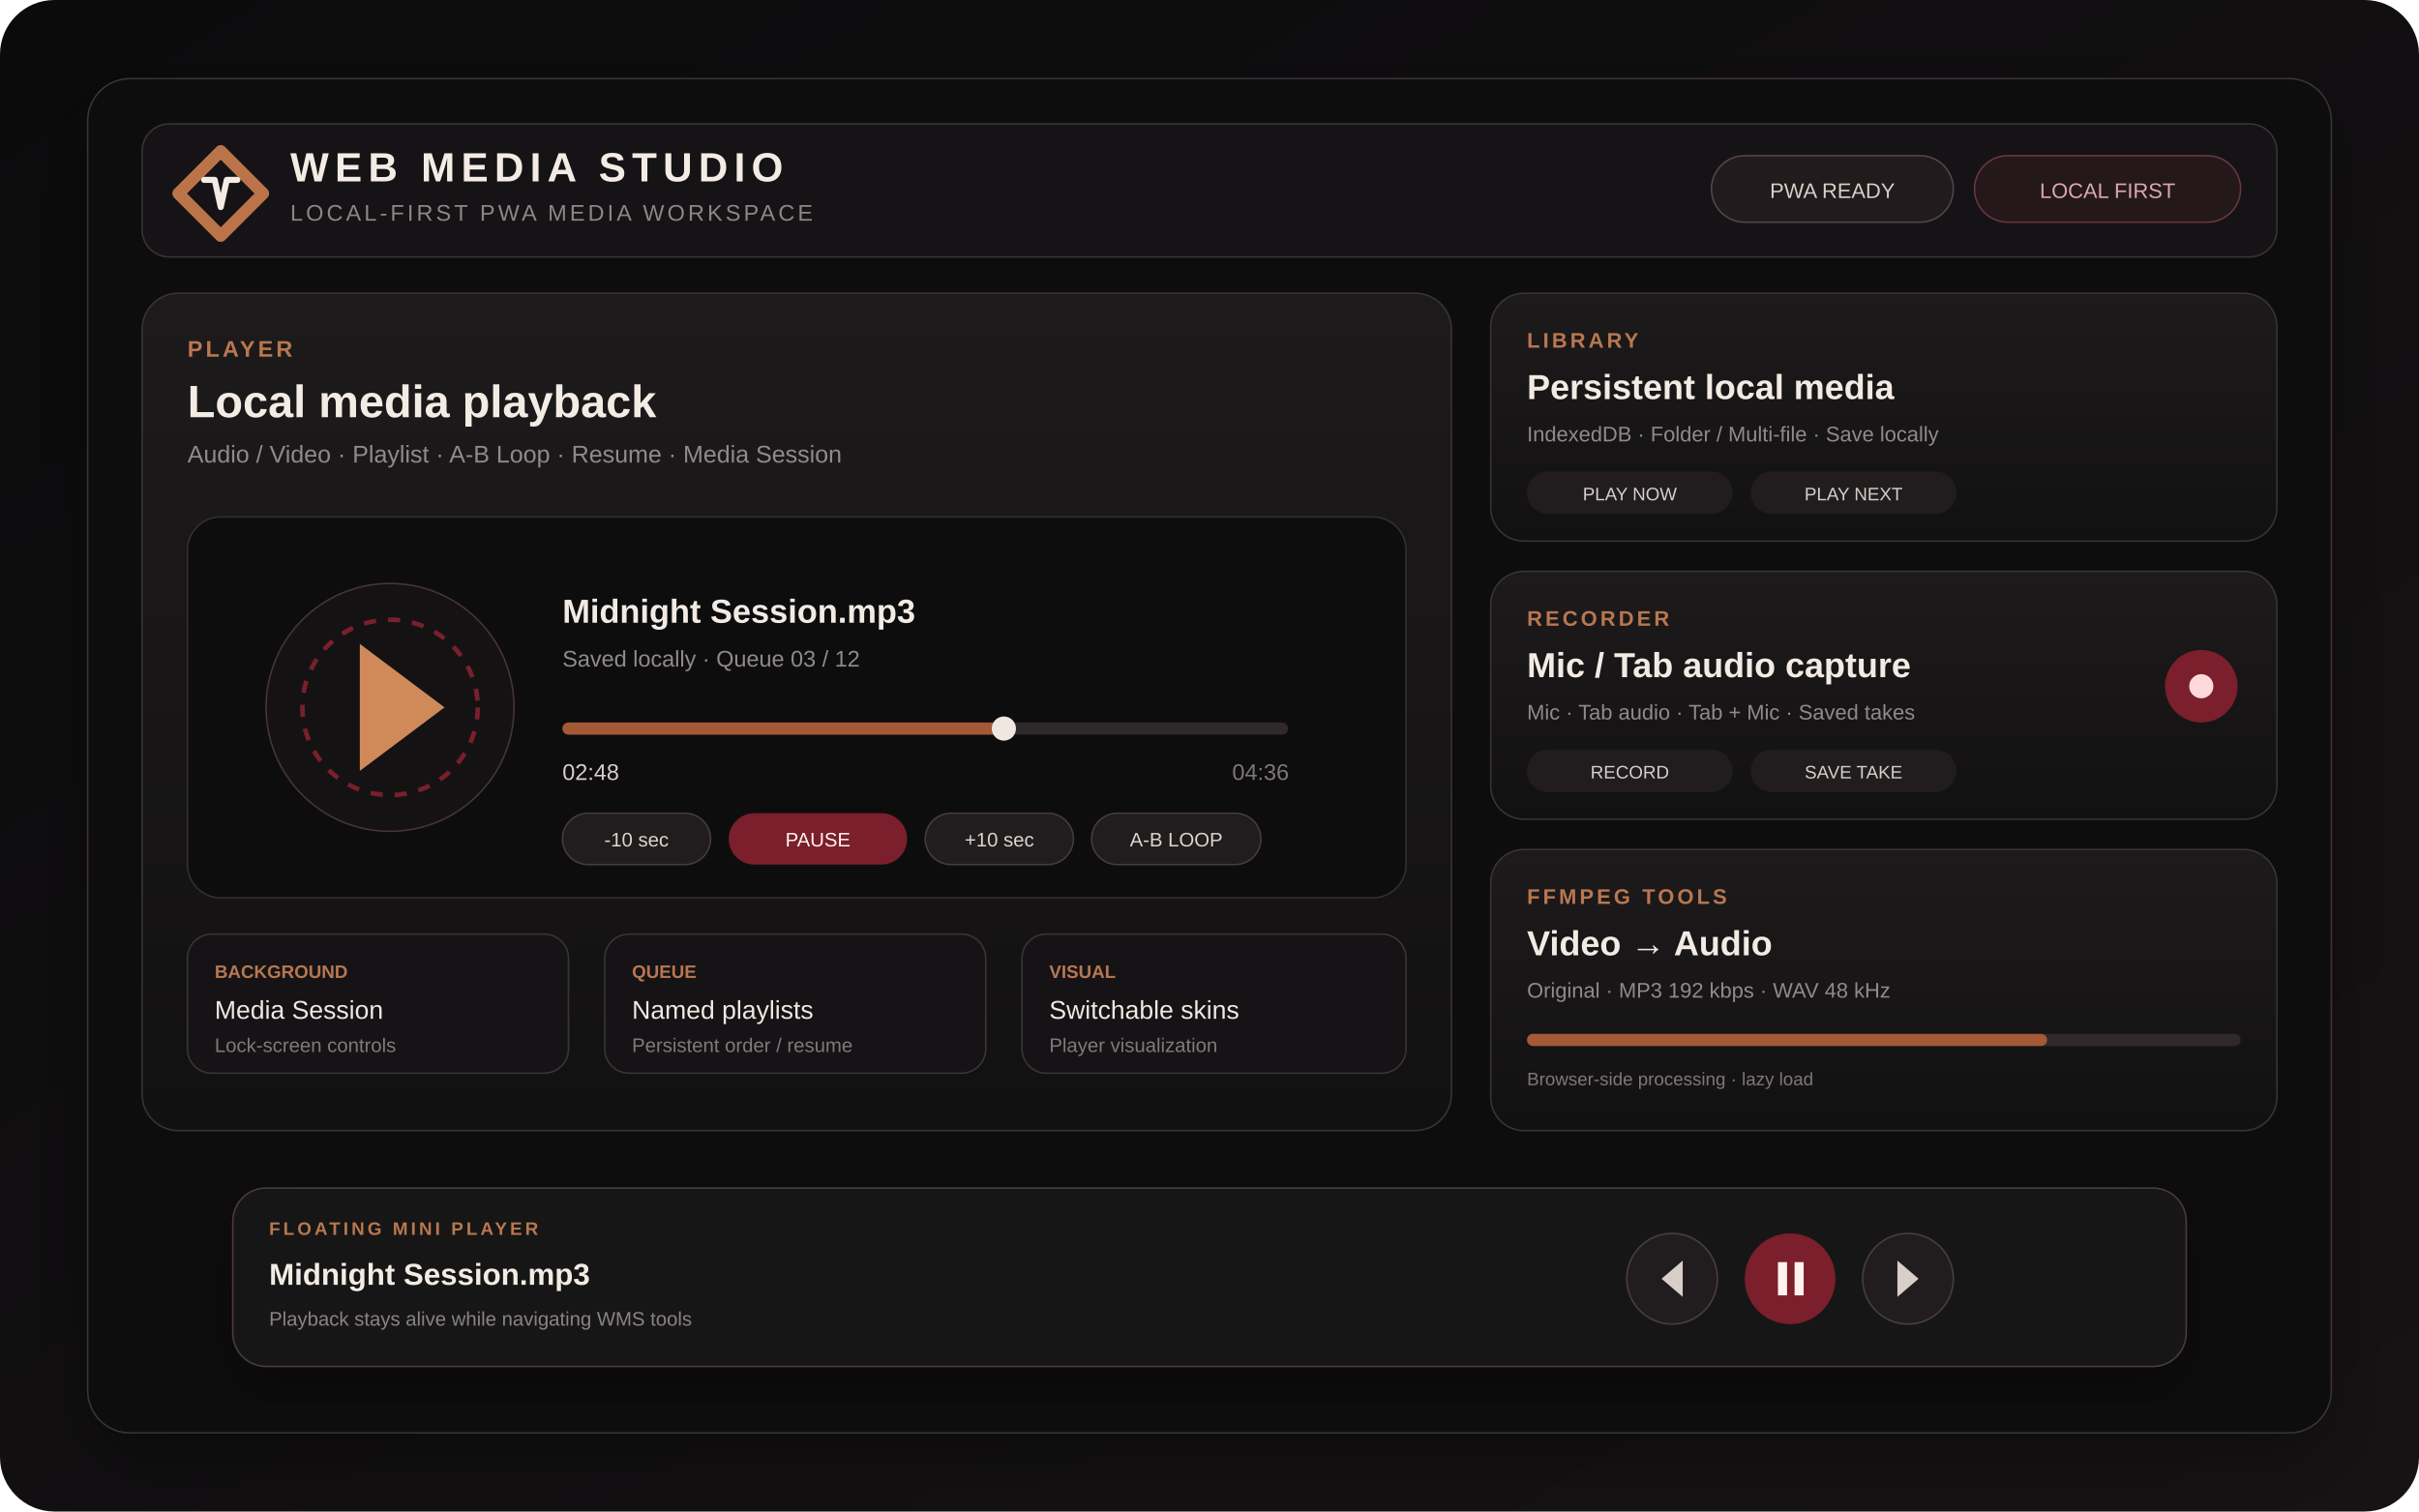
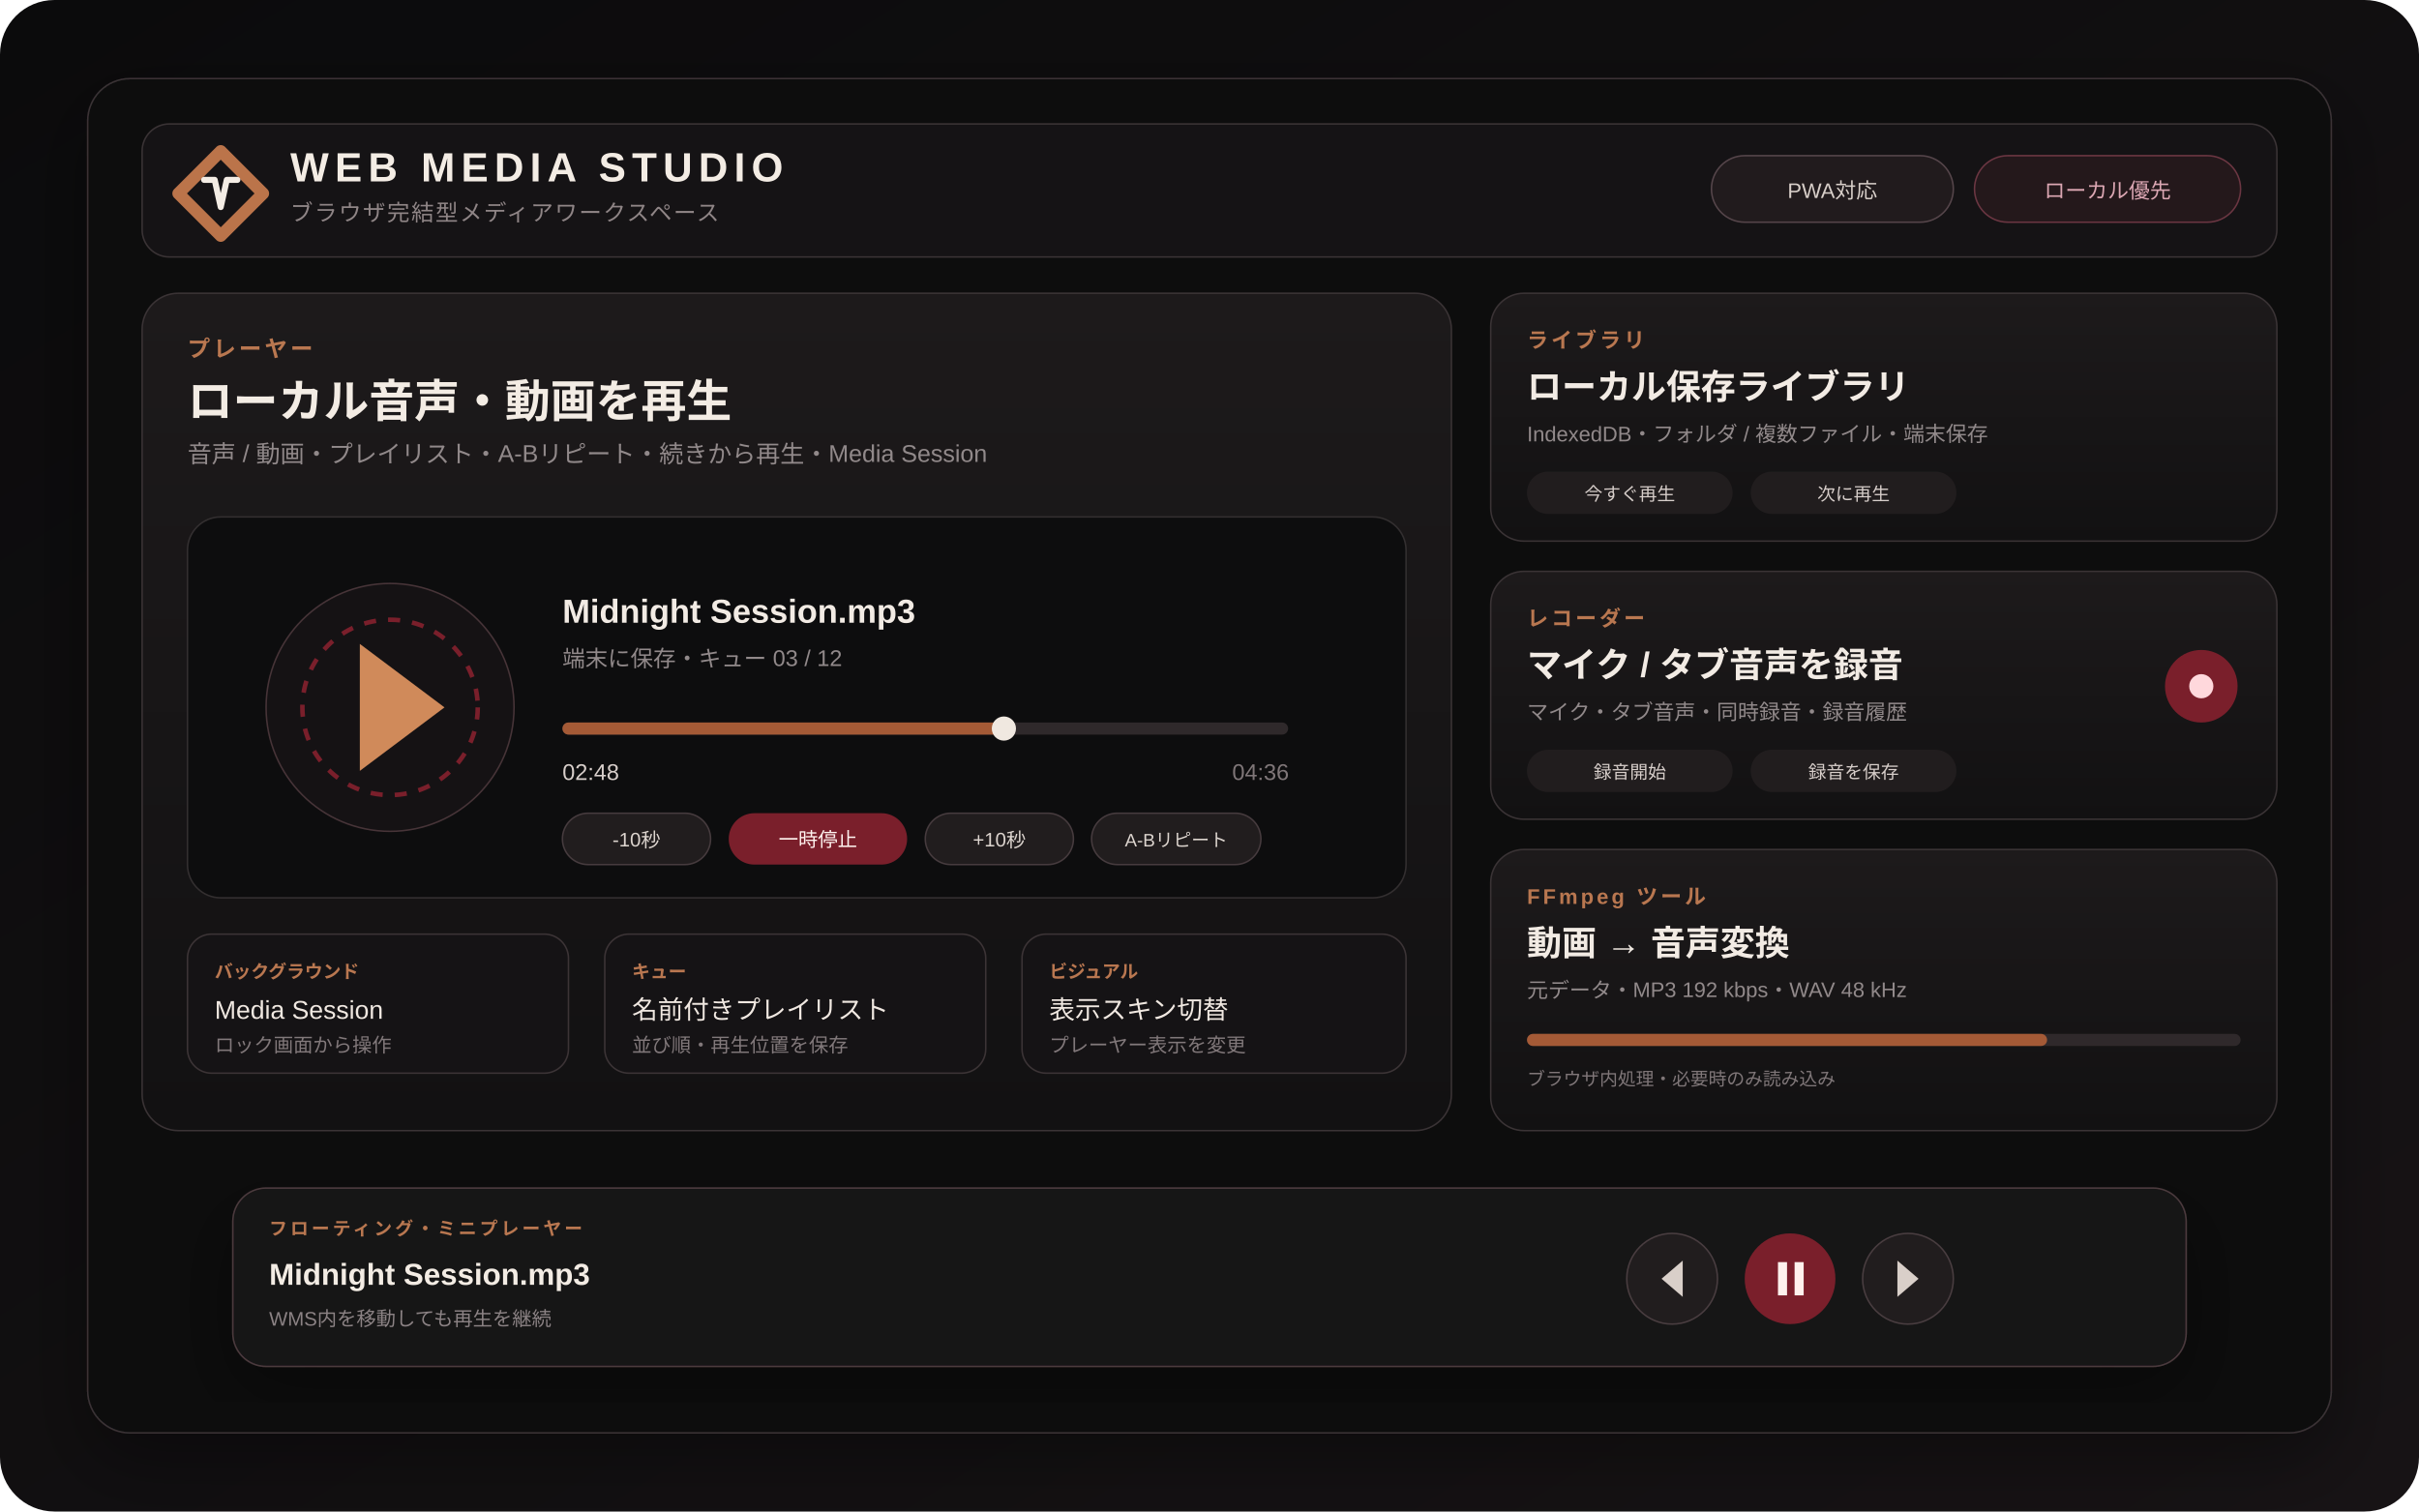
<svg xmlns="http://www.w3.org/2000/svg" viewBox="0 0 1600 1000" role="img" aria-labelledby="title desc">
  <defs>
    <linearGradient id="bg" x1="0" y1="0" x2="1" y2="1">
      <stop offset="0" stop-color="#0b0b0c" />
      <stop offset="1" stop-color="#171315" />
    </linearGradient>
    <linearGradient id="panel" x1="0" y1="0" x2="0" y2="1">
      <stop offset="0" stop-color="#1d1a1b" />
      <stop offset="1" stop-color="#121112" />
    </linearGradient>
    <filter id="shadow" x="-20%" y="-20%" width="140%" height="140%">
      <feDropShadow dx="0" dy="18" stdDeviation="24" flood-color="#000" flood-opacity=".35" />
    </filter>
  </defs>
  <rect width="1600" height="1000" rx="36" fill="url(#bg)" />
  <rect x="58" y="52" width="1484" height="896" rx="28" fill="#0f0f10" stroke="#3a3335" filter="url(#shadow)" />
  <g transform="translate(94 82)">
    <rect x="0" y="0" width="1412" height="88" rx="18" fill="#151315" stroke="#3a3335" />
    <g transform="translate(24 18)">
      <path d="M28 0 56 28 28 56 0 28Z" fill="none" stroke="#bb744a" stroke-width="8" stroke-linejoin="round" />
      <path d="M17 19h7l4 18 4-18h7" fill="none" stroke="#f3ece4" stroke-width="4" stroke-linecap="round" stroke-linejoin="round" />
    </g>
-     <text x="98" y="38" fill="#f3ece4" font-size="27" font-family="Arial, sans-serif" font-weight="700" letter-spacing="4">WEB MEDIA STUDIO</text>
-     <text x="98" y="64" fill="#8f8586" font-size="15" font-family="Arial, sans-serif" letter-spacing="2">LOCAL-FIRST PWA MEDIA WORKSPACE</text>
-     <g transform="translate(1038 21)" font-family="Arial, sans-serif" font-size="14">
+     <text x="98" y="38" fill="#f3ece4" font-size="27" font-family="'Noto Sans JP','Yu Gothic','Hiragino Kaku Gothic ProN',Arial,sans-serif" font-weight="700" letter-spacing="4">WEB MEDIA STUDIO</text>
+     <text x="98" y="64" fill="#8f8586" font-size="15" font-family="'Noto Sans JP','Yu Gothic','Hiragino Kaku Gothic ProN',Arial,sans-serif" letter-spacing="1">ブラウザ完結型メディアワークスペース</text>
+     <g transform="translate(1038 21)" font-family="'Noto Sans JP','Yu Gothic','Hiragino Kaku Gothic ProN',Arial,sans-serif" font-size="14">
      <rect width="160" height="44" rx="22" fill="#211b1d" stroke="#55454a" />
-       <text x="80" y="28" fill="#d8cfc9" text-anchor="middle">PWA READY</text>
+       <text x="80" y="28" fill="#d8cfc9" text-anchor="middle">PWA対応</text>
      <rect x="174" width="176" height="44" rx="22" fill="#24181b" stroke="#6b3642" />
-       <text x="262" y="28" fill="#dca7b3" text-anchor="middle">LOCAL FIRST</text>
+       <text x="262" y="28" fill="#dca7b3" text-anchor="middle">ローカル優先</text>
    </g>
  </g>
-   <g transform="translate(94 194)" font-family="Arial, sans-serif">
+   <g transform="translate(94 194)" font-family="'Noto Sans JP','Yu Gothic','Hiragino Kaku Gothic ProN',Arial,sans-serif">
    <rect x="0" y="0" width="866" height="554" rx="24" fill="url(#panel)" stroke="#3a3335" />
-     <text x="30" y="42" fill="#b97750" font-size="15" font-weight="700" letter-spacing="2">PLAYER</text>
-     <text x="30" y="82" fill="#f3ece4" font-size="30" font-weight="700">Local media playback</text>
-     <text x="30" y="112" fill="#91898a" font-size="16">Audio / Video · Playlist · A-B Loop · Resume · Media Session</text>
+     <text x="30" y="42" fill="#b97750" font-size="15" font-weight="700" letter-spacing="2">プレーヤー</text>
+     <text x="30" y="82" fill="#f3ece4" font-size="30" font-weight="700">ローカル音声・動画を再生</text>
+     <text x="30" y="112" fill="#91898a" font-size="16">音声 / 動画・プレイリスト・A-Bリピート・続きから再生・Media Session</text>
    <g transform="translate(30 148)">
      <rect width="806" height="252" rx="22" fill="#0d0d0e" stroke="#332f30" />
      <g transform="translate(42 38)">
        <circle cx="92" cy="88" r="82" fill="#151214" stroke="#473438" />
        <circle cx="92" cy="88" r="58" fill="none" stroke="#7a1f2b" stroke-width="3" stroke-dasharray="8 8" />
        <path d="M72 46 128 88 72 130Z" fill="#d08a5a" />
      </g>
      <text x="248" y="70" fill="#f2ebe4" font-size="22" font-weight="700">Midnight Session.mp3</text>
-       <text x="248" y="99" fill="#91898a" font-size="15">Saved locally · Queue 03 / 12</text>
+       <text x="248" y="99" fill="#91898a" font-size="15">端末に保存・キュー 03 / 12</text>
      <rect x="248" y="136" width="480" height="8" rx="4" fill="#2f292b" />
      <rect x="248" y="136" width="292" height="8" rx="4" fill="#a45a36" />
      <circle cx="540" cy="140" r="8" fill="#f0e8e0" />
      <text x="248" y="174" fill="#d7ceca" font-size="15">02:48</text>
      <text x="691" y="174" fill="#7f7678" font-size="15">04:36</text>
      <g transform="translate(248 196)">
        <rect width="98" height="34" rx="17" fill="#211d1e" stroke="#463b3e" />
-         <text x="49" y="22" fill="#ddd5cf" font-size="13" text-anchor="middle">-10 sec</text>
+         <text x="49" y="22" fill="#ddd5cf" font-size="13" text-anchor="middle">-10秒</text>
        <rect x="110" width="118" height="34" rx="17" fill="#7a1f2b" />
-         <text x="169" y="22" fill="#fff3ef" font-size="13" text-anchor="middle">PAUSE</text>
+         <text x="169" y="22" fill="#fff3ef" font-size="13" text-anchor="middle">一時停止</text>
        <rect x="240" width="98" height="34" rx="17" fill="#211d1e" stroke="#463b3e" />
-         <text x="289" y="22" fill="#ddd5cf" font-size="13" text-anchor="middle">+10 sec</text>
+         <text x="289" y="22" fill="#ddd5cf" font-size="13" text-anchor="middle">+10秒</text>
        <rect x="350" width="112" height="34" rx="17" fill="#211d1e" stroke="#463b3e" />
-         <text x="406" y="22" fill="#ddd5cf" font-size="13" text-anchor="middle">A-B LOOP</text>
+         <text x="406" y="22" fill="#ddd5cf" font-size="12" text-anchor="middle">A-Bリピート</text>
      </g>
    </g>
    <g transform="translate(30 424)">
      <rect width="252" height="92" rx="16" fill="#151315" stroke="#3c3436" />
-       <text x="18" y="29" fill="#b97750" font-size="12" font-weight="700">BACKGROUND</text>
+       <text x="18" y="29" fill="#b97750" font-size="12" font-weight="700">バックグラウンド</text>
      <text x="18" y="56" fill="#f0e8e1" font-size="17">Media Session</text>
-       <text x="18" y="78" fill="#81787a" font-size="13">Lock-screen controls</text>
+       <text x="18" y="78" fill="#81787a" font-size="13">ロック画面から操作</text>
      <rect x="276" width="252" height="92" rx="16" fill="#151315" stroke="#3c3436" />
-       <text x="294" y="29" fill="#b97750" font-size="12" font-weight="700">QUEUE</text>
-       <text x="294" y="56" fill="#f0e8e1" font-size="17">Named playlists</text>
-       <text x="294" y="78" fill="#81787a" font-size="13">Persistent order / resume</text>
+       <text x="294" y="29" fill="#b97750" font-size="12" font-weight="700">キュー</text>
+       <text x="294" y="56" fill="#f0e8e1" font-size="17">名前付きプレイリスト</text>
+       <text x="294" y="78" fill="#81787a" font-size="13">並び順・再生位置を保存</text>
      <rect x="552" width="254" height="92" rx="16" fill="#151315" stroke="#3c3436" />
-       <text x="570" y="29" fill="#b97750" font-size="12" font-weight="700">VISUAL</text>
-       <text x="570" y="56" fill="#f0e8e1" font-size="17">Switchable skins</text>
-       <text x="570" y="78" fill="#81787a" font-size="13">Player visualization</text>
+       <text x="570" y="29" fill="#b97750" font-size="12" font-weight="700">ビジュアル</text>
+       <text x="570" y="56" fill="#f0e8e1" font-size="17">表示スキン切替</text>
+       <text x="570" y="78" fill="#81787a" font-size="13">プレーヤー表示を変更</text>
    </g>
  </g>
-   <g transform="translate(986 194)" font-family="Arial, sans-serif">
+   <g transform="translate(986 194)" font-family="'Noto Sans JP','Yu Gothic','Hiragino Kaku Gothic ProN',Arial,sans-serif">
    <g>
      <rect width="520" height="164" rx="22" fill="url(#panel)" stroke="#3a3335" />
-       <text x="24" y="36" fill="#b97750" font-size="14" font-weight="700" letter-spacing="2">LIBRARY</text>
-       <text x="24" y="70" fill="#f2ebe4" font-size="23" font-weight="700">Persistent local media</text>
-       <text x="24" y="98" fill="#91898a" font-size="14">IndexedDB · Folder / Multi-file · Save locally</text>
+       <text x="24" y="36" fill="#b97750" font-size="14" font-weight="700" letter-spacing="2">ライブラリ</text>
+       <text x="24" y="70" fill="#f2ebe4" font-size="23" font-weight="700">ローカル保存ライブラリ</text>
+       <text x="24" y="98" fill="#91898a" font-size="14">IndexedDB・フォルダ / 複数ファイル・端末保存</text>
      <g transform="translate(24 118)">
        <rect width="136" height="28" rx="14" fill="#211d1e" />
-         <text x="68" y="19" fill="#d7ceca" font-size="12" text-anchor="middle">PLAY NOW</text>
+         <text x="68" y="19" fill="#d7ceca" font-size="12" text-anchor="middle">今すぐ再生</text>
        <rect x="148" width="136" height="28" rx="14" fill="#211d1e" />
-         <text x="216" y="19" fill="#d7ceca" font-size="12" text-anchor="middle">PLAY NEXT</text>
+         <text x="216" y="19" fill="#d7ceca" font-size="12" text-anchor="middle">次に再生</text>
      </g>
    </g>
    <g transform="translate(0 184)">
      <rect width="520" height="164" rx="22" fill="url(#panel)" stroke="#3a3335" />
-       <text x="24" y="36" fill="#b97750" font-size="14" font-weight="700" letter-spacing="2">RECORDER</text>
-       <text x="24" y="70" fill="#f2ebe4" font-size="23" font-weight="700">Mic / Tab audio capture</text>
-       <text x="24" y="98" fill="#91898a" font-size="14">Mic · Tab audio · Tab + Mic · Saved takes</text>
+       <text x="24" y="36" fill="#b97750" font-size="14" font-weight="700" letter-spacing="2">レコーダー</text>
+       <text x="24" y="70" fill="#f2ebe4" font-size="23" font-weight="700">マイク / タブ音声を録音</text>
+       <text x="24" y="98" fill="#91898a" font-size="14">マイク・タブ音声・同時録音・録音履歴</text>
      <circle cx="470" cy="76" r="24" fill="#7a1f2b" />
      <circle cx="470" cy="76" r="8" fill="#ffd8dc" />
      <g transform="translate(24 118)">
        <rect width="136" height="28" rx="14" fill="#211d1e" />
-         <text x="68" y="19" fill="#d7ceca" font-size="12" text-anchor="middle">RECORD</text>
+         <text x="68" y="19" fill="#d7ceca" font-size="12" text-anchor="middle">録音開始</text>
        <rect x="148" width="136" height="28" rx="14" fill="#211d1e" />
-         <text x="216" y="19" fill="#d7ceca" font-size="12" text-anchor="middle">SAVE TAKE</text>
+         <text x="216" y="19" fill="#d7ceca" font-size="12" text-anchor="middle">録音を保存</text>
      </g>
    </g>
    <g transform="translate(0 368)">
      <rect width="520" height="186" rx="22" fill="url(#panel)" stroke="#3a3335" />
-       <text x="24" y="36" fill="#b97750" font-size="14" font-weight="700" letter-spacing="2">FFMPEG TOOLS</text>
-       <text x="24" y="70" fill="#f2ebe4" font-size="23" font-weight="700">Video → Audio</text>
-       <text x="24" y="98" fill="#91898a" font-size="14">Original · MP3 192 kbps · WAV 48 kHz</text>
+       <text x="24" y="36" fill="#b97750" font-size="14" font-weight="700" letter-spacing="2">FFmpeg ツール</text>
+       <text x="24" y="70" fill="#f2ebe4" font-size="23" font-weight="700">動画 → 音声変換</text>
+       <text x="24" y="98" fill="#91898a" font-size="14">元データ・MP3 192 kbps・WAV 48 kHz</text>
      <rect x="24" y="122" width="472" height="8" rx="4" fill="#2f292b" />
      <rect x="24" y="122" width="344" height="8" rx="4" fill="#a45a36" />
-       <text x="24" y="156" fill="#7f7678" font-size="12">Browser-side processing · lazy load</text>
+       <text x="24" y="156" fill="#7f7678" font-size="12">ブラウザ内処理・必要時のみ読み込み</text>
    </g>
  </g>
-   <g transform="translate(154 786)" font-family="Arial, sans-serif">
+   <g transform="translate(154 786)" font-family="'Noto Sans JP','Yu Gothic','Hiragino Kaku Gothic ProN',Arial,sans-serif">
    <rect width="1292" height="118" rx="22" fill="#171415" stroke="#4b3a3e" filter="url(#shadow)" />
-     <text x="24" y="31" fill="#b97750" font-size="12" font-weight="700" letter-spacing="2">FLOATING MINI PLAYER</text>
+     <text x="24" y="31" fill="#b97750" font-size="12" font-weight="700" letter-spacing="2">フローティング・ミニプレーヤー</text>
    <text x="24" y="64" fill="#f3ece4" font-size="20" font-weight="700">Midnight Session.mp3</text>
-     <text x="24" y="91" fill="#8b8284" font-size="13">Playback stays alive while navigating WMS tools</text>
+     <text x="24" y="91" fill="#8b8284" font-size="13">WMS内を移動しても再生を継続</text>
    <g transform="translate(920 28)">
      <circle cx="32" cy="32" r="30" fill="#211d1e" stroke="#493d40" />
      <path d="M39 20 25 32 39 44Z" fill="#d9cfc9" />
      <circle cx="110" cy="32" r="30" fill="#7a1f2b" />
      <rect x="102" y="21" width="6" height="22" fill="#fff1ed" />
      <rect x="113" y="21" width="6" height="22" fill="#fff1ed" />
      <circle cx="188" cy="32" r="30" fill="#211d1e" stroke="#493d40" />
      <path d="M181 20 195 32 181 44Z" fill="#d9cfc9" />
    </g>
  </g>
</svg>
